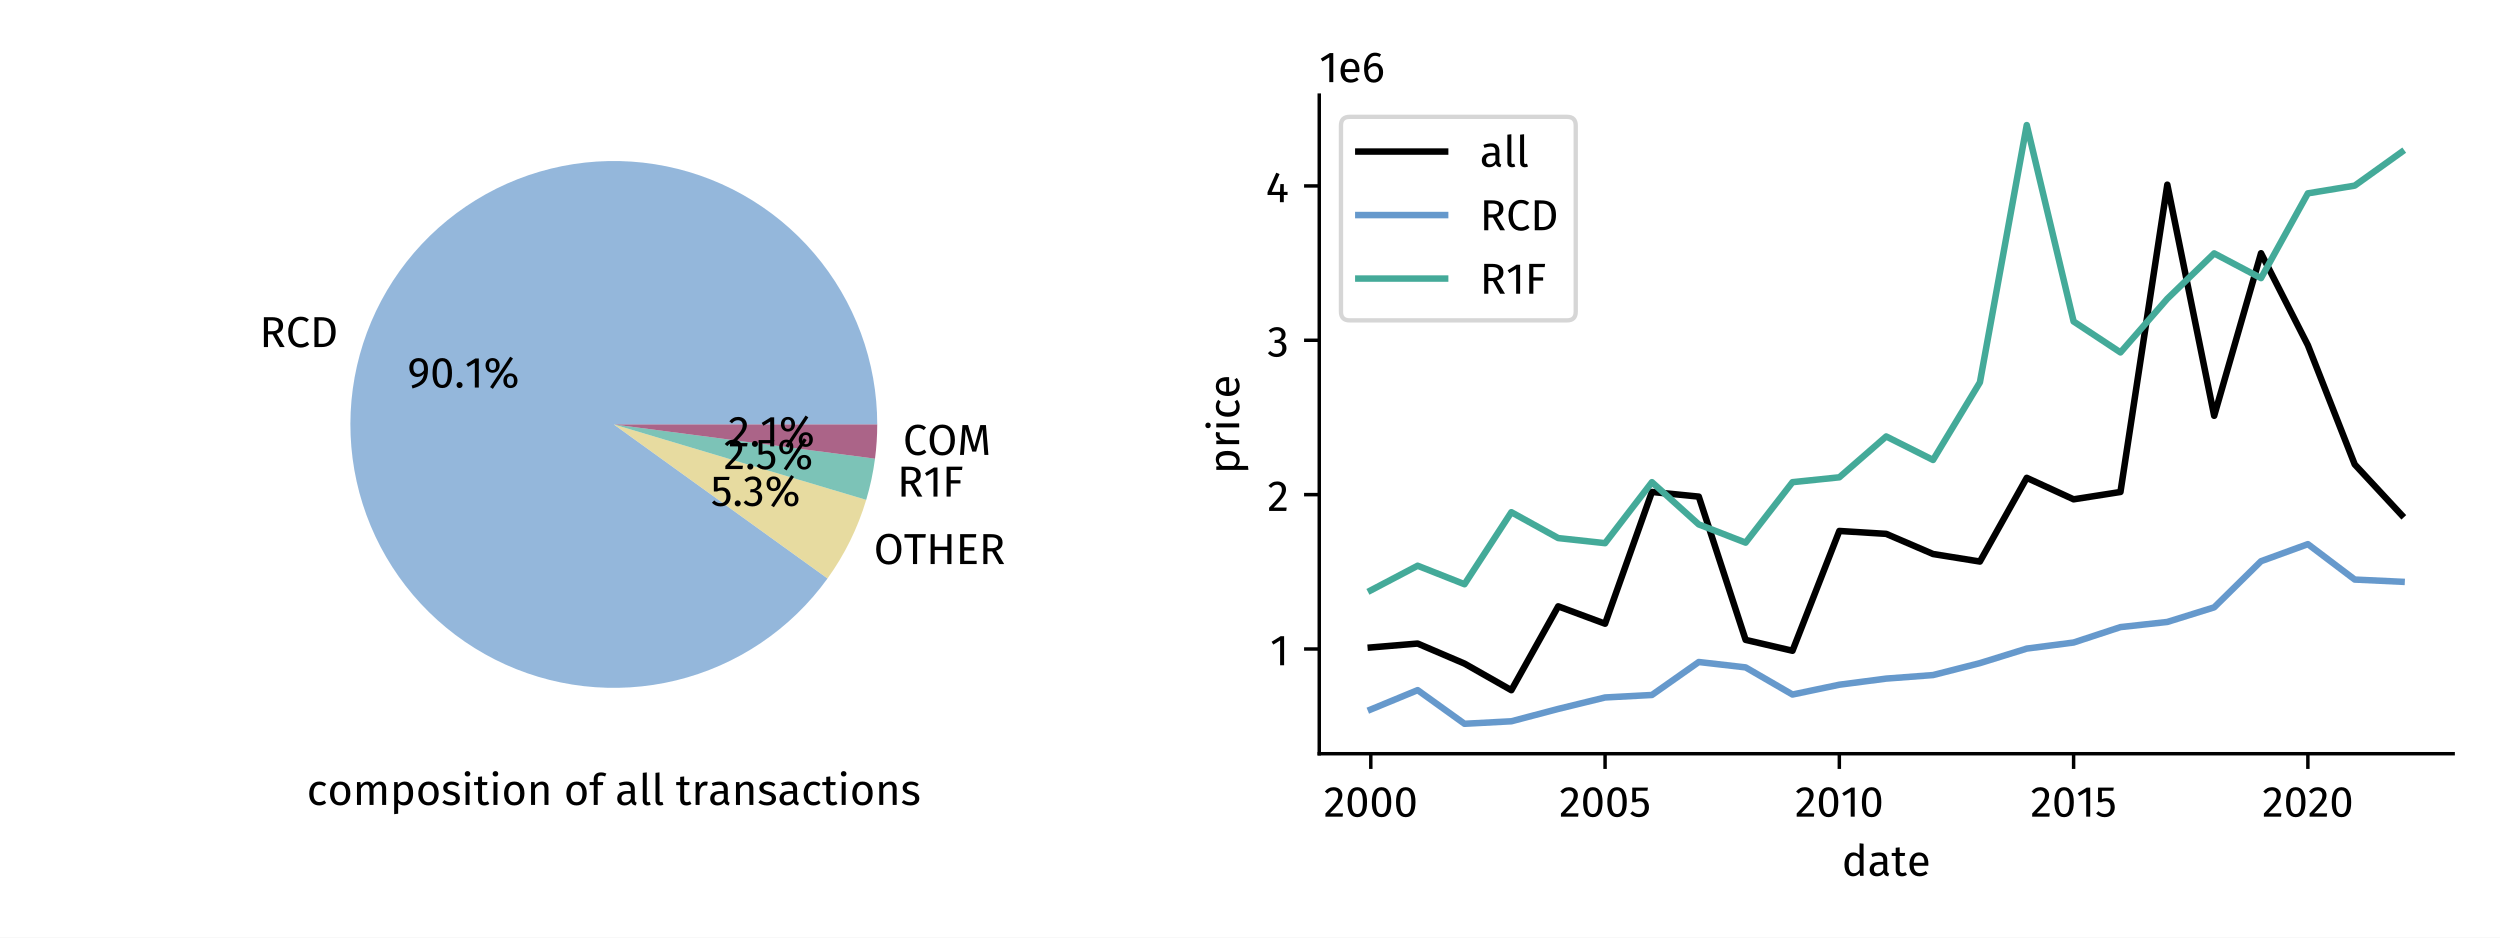
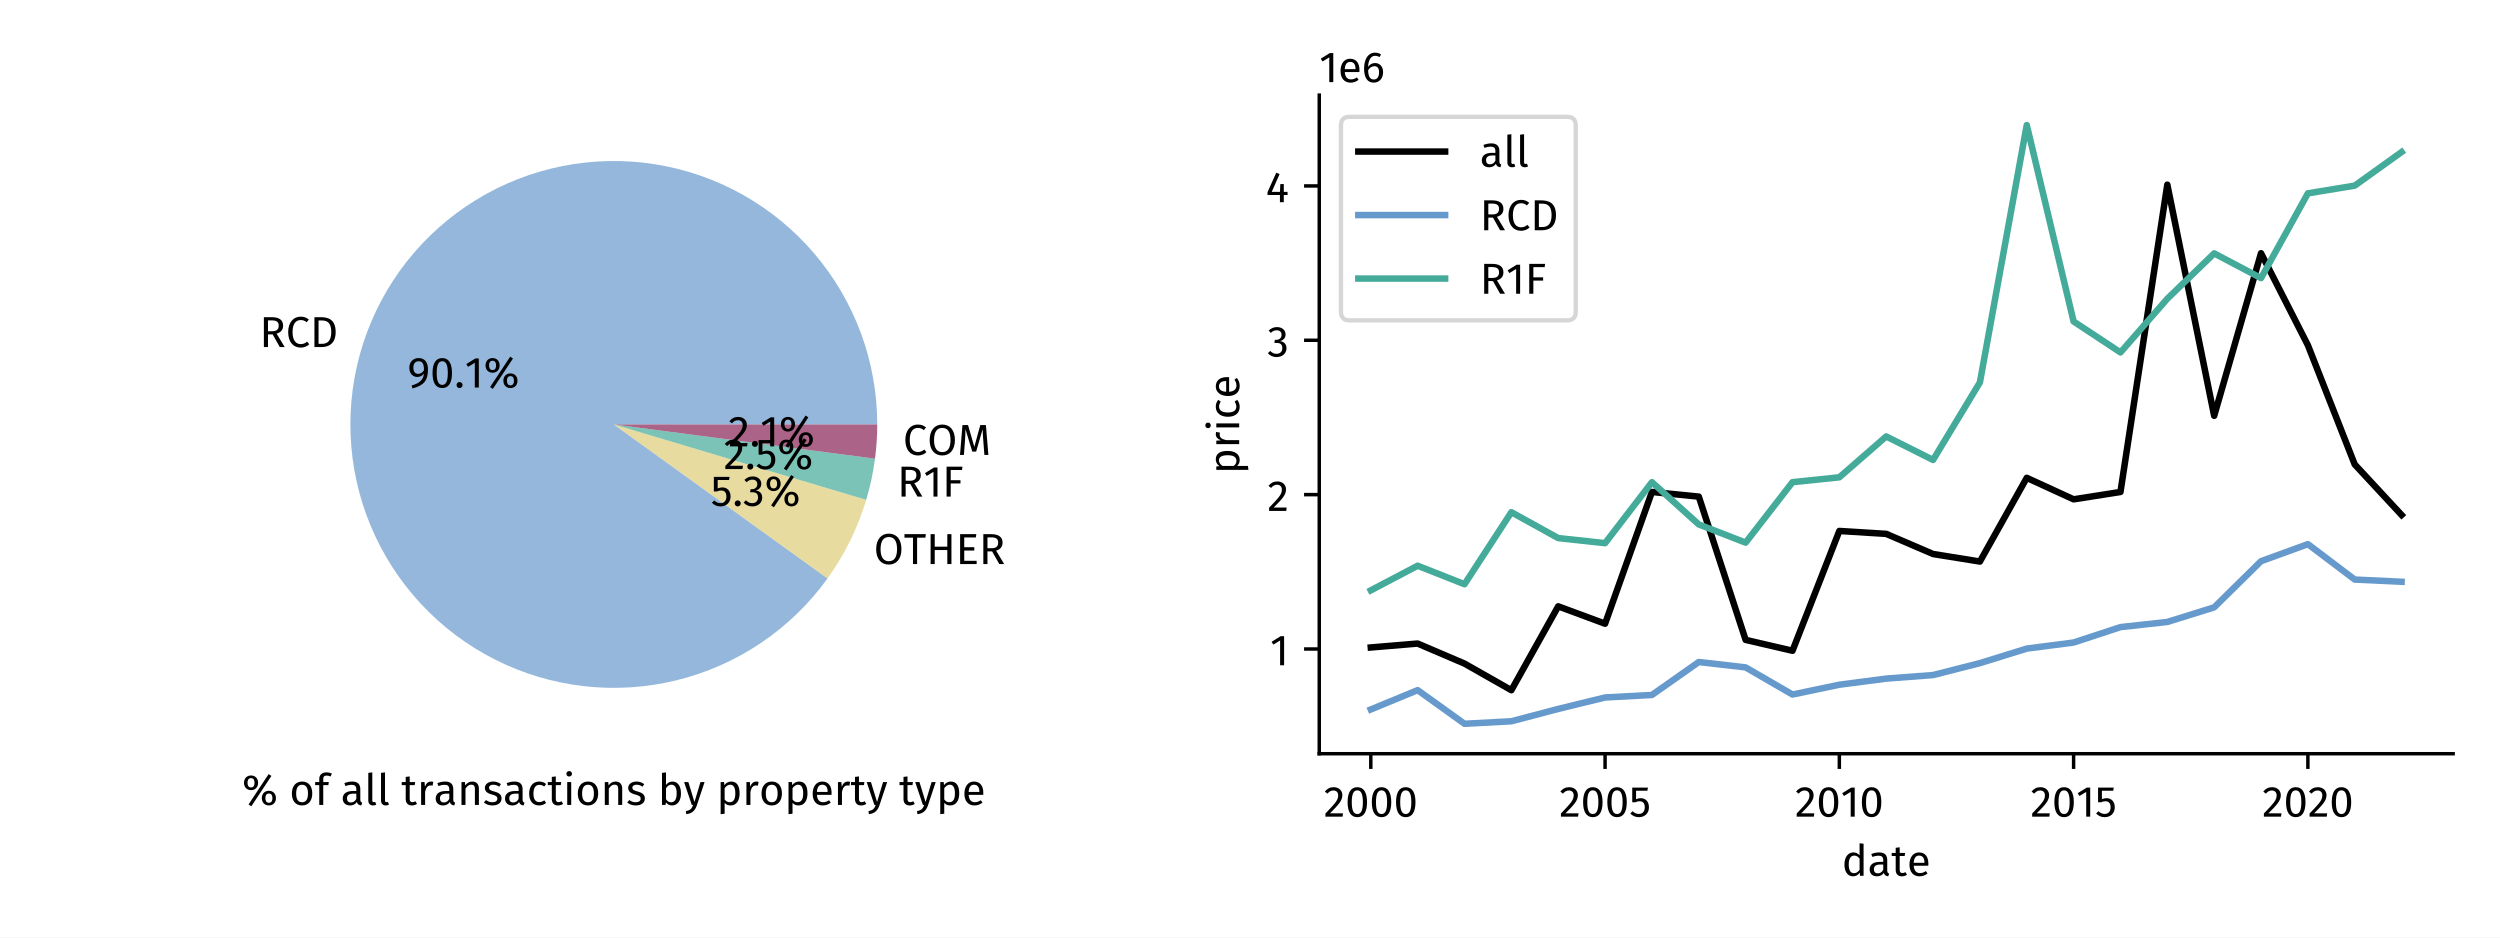
<svg xmlns="http://www.w3.org/2000/svg" xmlns:xlink="http://www.w3.org/1999/xlink" width="576pt" height="216pt" viewBox="0 0 576 216" version="1.1">
  <defs>
    <style type="text/css">*{stroke-linejoin: round; stroke-linecap: butt}</style>
  </defs>
  <g id="figure_1">
    <g id="patch_1">
      <path d="M 0 216  L 576 216  L 576 0  L 0 0  z " style="fill: #ffffff" />
    </g>
    <g id="axes_1">
      <g id="patch_2">
        <path d="M 202.115 97.79  C 202.115 90.616 200.844 83.499 198.359 76.769  C 195.874 70.039 192.216 63.803 187.555 58.35  C 182.893 52.898 177.301 48.314 171.04 44.813  C 164.778 41.313 157.945 38.95 150.859 37.834  C 143.772 36.719 136.544 36.868 129.509 38.276  C 122.475 39.684 115.746 42.328 109.635 46.086  C 103.523 49.843 98.126 54.654 93.694 60.295  C 89.263 65.936 85.866 72.318 83.662 79.145  C 81.458 85.972 80.482 93.136 80.78 100.304  C 81.077 107.471 82.642 114.53 85.403 121.151  C 88.165 127.772 92.078 133.852 96.961 139.107  C 101.845 144.362 107.622 148.709 114.023 151.948  C 120.424 155.186 127.349 157.264 134.476 158.085  C 141.602 158.906 148.818 158.457 155.788 156.759  C 162.758 155.061 169.372 152.141 175.323 148.134  C 181.273 144.127 186.466 139.096 190.661 133.276  L 141.421 97.79  z " style="fill: #6699cc; opacity: 0.7" />
      </g>
      <g id="patch_3">
        <path d="M 190.661 133.276  C 192.638 130.533 194.382 127.629 195.876 124.595  C 197.369 121.561 198.607 118.407 199.575 115.167  L 141.421 97.79  z " style="fill: #ddcc77; opacity: 0.7" />
      </g>
      <g id="patch_4">
        <path d="M 199.575 115.167  C 200.038 113.616 200.44 112.047 200.778 110.463  C 201.116 108.88 201.39 107.284 201.601 105.679  L 141.421 97.79  z " style="fill: #44aa99; opacity: 0.7" />
      </g>
      <g id="patch_5">
        <path d="M 201.601 105.679  C 201.772 104.371 201.901 103.059 201.987 101.743  C 202.073 100.427 202.115 99.109 202.115 97.79  L 141.421 97.79  z " style="fill: #882255; opacity: 0.7" />
      </g>
      <g id="matplotlib.axis_1">
        <g id="text_1">
-           <g transform="translate(70.6754 185.4575) scale(0.1 -0.1)">
+           <g transform="translate(55.76603 185.4575) scale(0.1 -0.1)">
            <defs>
-               <path id="FiraSans-Regular-63" d="M 1837 3450  C 922 3450 365 2733 365 1658  C 365 570 928 -77 1837 -77  C 2227 -77 2566 51 2867 294  L 2598 678  C 2342 512 2144 422 1862 422  C 1331 422 998 787 998 1670  C 998 2547 1331 2963 1862 2963  C 2144 2963 2355 2880 2586 2714  L 2867 3085  C 2554 3347 2234 3450 1837 3450  z " transform="scale(0.015625)" />
+               <path id="FiraSans-Regular-25" d="M 3923 4550  L 960 70  L 1370 -198  L 4333 4282  L 3923 4550  z M 1325 4346  C 730 4346 288 3930 288 3264  C 288 2598 730 2182 1325 2182  C 1926 2182 2368 2598 2368 3264  C 2368 3930 1926 4346 1325 4346  z M 1325 3949  C 1741 3949 1843 3597 1843 3264  C 1843 2918 1741 2579 1325 2579  C 915 2579 806 2931 806 3264  C 806 3610 915 3949 1325 3949  z M 3962 2086  C 3360 2086 2918 1670 2918 1005  C 2918 339 3360 -77 3962 -77  C 4563 -77 4998 339 4998 1005  C 4998 1670 4563 2086 3962 2086  z M 3962 1683  C 4378 1683 4480 1338 4480 1005  C 4480 659 4378 320 3962 320  C 3552 320 3443 672 3443 1005  C 3443 1350 3552 1683 3962 1683  z " transform="scale(0.015625)" />
+               <path id="FiraSans-Regular-20" transform="scale(0.015625)" />
              <path id="FiraSans-Regular-6f" d="M 1875 3450  C 915 3450 365 2726 365 1683  C 365 614 909 -77 1869 -77  C 2822 -77 3373 646 3373 1690  C 3373 2758 2835 3450 1875 3450  z M 1875 2976  C 2432 2976 2739 2566 2739 1690  C 2739 806 2432 397 1869 397  C 1306 397 998 806 998 1683  C 998 2566 1312 2976 1875 2976  z " transform="scale(0.015625)" />
-               <path id="FiraSans-Regular-6d" d="M 3994 3450  C 3539 3450 3232 3206 2989 2842  C 2861 3226 2554 3450 2138 3450  C 1696 3450 1389 3219 1165 2880  L 1114 3373  L 608 3373  L 608 0  L 1197 0  L 1197 2394  C 1421 2752 1626 2989 1990 2989  C 2246 2989 2464 2842 2464 2336  L 2464 0  L 3053 0  L 3053 2394  C 3283 2752 3482 2989 3846 2989  C 4102 2989 4320 2842 4320 2336  L 4320 0  L 4909 0  L 4909 2419  C 4909 3053 4544 3450 3994 3450  z " transform="scale(0.015625)" />
-               <path id="FiraSans-Regular-70" d="M 2157 3450  C 1773 3450 1408 3264 1158 2918  L 1114 3373  L 608 3373  L 608 -1363  L 1197 -1293  L 1197 307  C 1414 45 1715 -77 2080 -77  C 2950 -77 3405 666 3405 1690  C 3405 2752 3053 3450 2157 3450  z M 1939 403  C 1632 403 1370 550 1197 813  L 1197 2458  C 1376 2726 1651 2982 2010 2982  C 2515 2982 2771 2566 2771 1690  C 2771 806 2477 403 1939 403  z " transform="scale(0.015625)" />
-               <path id="FiraSans-Regular-73" d="M 1523 3450  C 826 3450 307 3059 307 2522  C 307 2048 595 1734 1325 1542  C 1978 1370 2144 1242 2144 909  C 2144 589 1862 397 1421 397  C 1056 397 742 518 474 723  L 160 365  C 454 109 864 -77 1434 -77  C 2118 -77 2765 243 2765 947  C 2765 1536 2355 1818 1645 1997  C 1101 2138 922 2266 922 2541  C 922 2810 1158 2982 1542 2982  C 1856 2982 2118 2886 2419 2694  L 2669 3066  C 2349 3309 1997 3450 1523 3450  z " transform="scale(0.015625)" />
-               <path id="FiraSans-Regular-69" d="M 896 4992  C 653 4992 486 4819 486 4589  C 486 4365 653 4192 896 4192  C 1146 4192 1312 4365 1312 4589  C 1312 4819 1146 4992 896 4992  z M 1197 3373  L 608 3373  L 608 0  L 1197 0  L 1197 3373  z " transform="scale(0.015625)" />
-               <path id="FiraSans-Regular-74" d="M 2086 544  C 1920 454 1786 410 1638 410  C 1344 410 1235 570 1235 909  L 1235 2918  L 1971 2918  L 2035 3373  L 1235 3373  L 1235 4205  L 646 4134  L 646 3373  L 58 3373  L 58 2918  L 646 2918  L 646 883  C 646 256 986 -77 1555 -77  C 1843 -77 2086 0 2310 154  L 2086 544  z " transform="scale(0.015625)" />
-               <path id="FiraSans-Regular-6e" d="M 2195 3450  C 1754 3450 1395 3219 1165 2874  L 1114 3373  L 608 3373  L 608 0  L 1197 0  L 1197 2394  C 1421 2752 1677 2989 2054 2989  C 2381 2989 2586 2842 2586 2336  L 2586 0  L 3174 0  L 3174 2419  C 3174 3059 2816 3450 2195 3450  z " transform="scale(0.015625)" />
-               <path id="FiraSans-Regular-20" transform="scale(0.015625)" />
              <path id="FiraSans-Regular-66" d="M 1754 4326  C 1926 4326 2125 4294 2342 4198  L 2528 4627  C 2259 4742 2042 4800 1722 4800  C 1037 4800 666 4397 666 3834  L 666 3373  L 64 3373  L 64 2918  L 666 2918  L 666 0  L 1254 0  L 1254 2918  L 2010 2918  L 2074 3373  L 1254 3373  L 1254 3840  C 1254 4166 1382 4326 1754 4326  z " transform="scale(0.015625)" />
              <path id="FiraSans-Regular-61" d="M 2880 787  L 2880 2330  C 2880 3034 2509 3450 1696 3450  C 1318 3450 947 3373 531 3219  L 678 2790  C 1024 2906 1338 2970 1587 2970  C 2054 2970 2291 2790 2291 2304  L 2291 2054  L 1773 2054  C 832 2054 288 1664 288 941  C 288 339 691 -77 1363 -77  C 1773 -77 2131 77 2368 429  C 2470 96 2688 -38 3027 -77  L 3162 333  C 2989 397 2880 493 2880 787  z M 1498 365  C 1114 365 915 576 915 973  C 915 1434 1229 1664 1850 1664  L 2291 1664  L 2291 890  C 2099 538 1843 365 1498 365  z " transform="scale(0.015625)" />
              <path id="FiraSans-Regular-6c" d="M 1280 -77  C 1453 -77 1619 -32 1747 38  L 1594 448  C 1530 422 1459 410 1376 410  C 1222 410 1165 499 1165 678  L 1165 4800  L 576 4730  L 576 666  C 576 186 851 -77 1280 -77  z " transform="scale(0.015625)" />
+               <path id="FiraSans-Regular-74" d="M 2086 544  C 1920 454 1786 410 1638 410  C 1344 410 1235 570 1235 909  L 1235 2918  L 1971 2918  L 2035 3373  L 1235 3373  L 1235 4205  L 646 4134  L 646 3373  L 58 3373  L 58 2918  L 646 2918  L 646 883  C 646 256 986 -77 1555 -77  C 1843 -77 2086 0 2310 154  L 2086 544  z " transform="scale(0.015625)" />
              <path id="FiraSans-Regular-72" d="M 2074 3450  C 1664 3450 1350 3194 1171 2688  L 1114 3373  L 608 3373  L 608 0  L 1197 0  L 1197 1926  C 1338 2573 1581 2874 2003 2874  C 2125 2874 2195 2861 2298 2835  L 2406 3411  C 2304 3437 2182 3450 2074 3450  z " transform="scale(0.015625)" />
+               <path id="FiraSans-Regular-6e" d="M 2195 3450  C 1754 3450 1395 3219 1165 2874  L 1114 3373  L 608 3373  L 608 0  L 1197 0  L 1197 2394  C 1421 2752 1677 2989 2054 2989  C 2381 2989 2586 2842 2586 2336  L 2586 0  L 3174 0  L 3174 2419  C 3174 3059 2816 3450 2195 3450  z " transform="scale(0.015625)" />
+               <path id="FiraSans-Regular-73" d="M 1523 3450  C 826 3450 307 3059 307 2522  C 307 2048 595 1734 1325 1542  C 1978 1370 2144 1242 2144 909  C 2144 589 1862 397 1421 397  C 1056 397 742 518 474 723  L 160 365  C 454 109 864 -77 1434 -77  C 2118 -77 2765 243 2765 947  C 2765 1536 2355 1818 1645 1997  C 1101 2138 922 2266 922 2541  C 922 2810 1158 2982 1542 2982  C 1856 2982 2118 2886 2419 2694  L 2669 3066  C 2349 3309 1997 3450 1523 3450  z " transform="scale(0.015625)" />
+               <path id="FiraSans-Regular-63" d="M 1837 3450  C 922 3450 365 2733 365 1658  C 365 570 928 -77 1837 -77  C 2227 -77 2566 51 2867 294  L 2598 678  C 2342 512 2144 422 1862 422  C 1331 422 998 787 998 1670  C 998 2547 1331 2963 1862 2963  C 2144 2963 2355 2880 2586 2714  L 2867 3085  C 2554 3347 2234 3450 1837 3450  z " transform="scale(0.015625)" />
+               <path id="FiraSans-Regular-69" d="M 896 4992  C 653 4992 486 4819 486 4589  C 486 4365 653 4192 896 4192  C 1146 4192 1312 4365 1312 4589  C 1312 4819 1146 4992 896 4992  z M 1197 3373  L 608 3373  L 608 0  L 1197 0  L 1197 3373  z " transform="scale(0.015625)" />
+               <path id="FiraSans-Regular-62" d="M 2150 3450  C 1741 3450 1427 3264 1197 2950  L 1197 4800  L 608 4730  L 608 0  L 1126 0  L 1184 371  C 1414 90 1709 -77 2080 -77  C 2899 -77 3405 634 3405 1690  C 3405 2816 2912 3450 2150 3450  z M 1939 390  C 1638 390 1370 576 1197 845  L 1197 2458  C 1370 2726 1613 2982 1984 2982  C 2458 2982 2771 2650 2771 1690  C 2771 768 2432 390 1939 390  z " transform="scale(0.015625)" />
+               <path id="FiraSans-Regular-79" d="M 3085 3373  L 2477 3373  L 1594 429  L 691 3373  L 64 3373  L 1197 0  L 1395 0  C 1203 -525 1011 -787 326 -902  L 390 -1363  C 1325 -1261 1722 -736 1958 -19  L 3085 3373  z " transform="scale(0.015625)" />
+               <path id="FiraSans-Regular-70" d="M 2157 3450  C 1773 3450 1408 3264 1158 2918  L 1114 3373  L 608 3373  L 608 -1363  L 1197 -1293  L 1197 307  C 1414 45 1715 -77 2080 -77  C 2950 -77 3405 666 3405 1690  C 3405 2752 3053 3450 2157 3450  z M 1939 403  C 1632 403 1370 550 1197 813  L 1197 2458  C 1376 2726 1651 2982 2010 2982  C 2515 2982 2771 2566 2771 1690  C 2771 806 2477 403 1939 403  z " transform="scale(0.015625)" />
+               <path id="FiraSans-Regular-65" d="M 3155 1786  C 3155 2816 2675 3450 1766 3450  C 896 3450 365 2701 365 1651  C 365 582 915 -77 1856 -77  C 2323 -77 2701 83 3034 346  L 2778 698  C 2483 493 2234 403 1901 403  C 1414 403 1050 704 992 1485  L 3142 1485  C 3149 1562 3155 1670 3155 1786  z M 2573 1920  L 992 1920  C 1037 2669 1331 2982 1779 2982  C 2310 2982 2573 2618 2573 1958  L 2573 1920  z " transform="scale(0.015625)" />
            </defs>
-             <use xlink:href="#FiraSans-Regular-63" />
-             <use xlink:href="#FiraSans-Regular-6f" x="47.8" />
-             <use xlink:href="#FiraSans-Regular-6d" x="106.2" />
-             <use xlink:href="#FiraSans-Regular-70" x="191.9" />
-             <use xlink:href="#FiraSans-Regular-6f" x="251.3" />
-             <use xlink:href="#FiraSans-Regular-73" x="309.7" />
-             <use xlink:href="#FiraSans-Regular-69" x="356.4" />
-             <use xlink:href="#FiraSans-Regular-74" x="384.6" />
-             <use xlink:href="#FiraSans-Regular-69" x="420.7" />
-             <use xlink:href="#FiraSans-Regular-6f" x="448.9" />
-             <use xlink:href="#FiraSans-Regular-6e" x="507.3" />
-             <use xlink:href="#FiraSans-Regular-20" x="565.9" />
-             <use xlink:href="#FiraSans-Regular-6f" x="592.4" />
-             <use xlink:href="#FiraSans-Regular-66" x="650.8" />
-             <use xlink:href="#FiraSans-Regular-20" x="684.3" />
-             <use xlink:href="#FiraSans-Regular-61" x="710.8" />
-             <use xlink:href="#FiraSans-Regular-6c" x="765.2" />
-             <use xlink:href="#FiraSans-Regular-6c" x="794.5" />
-             <use xlink:href="#FiraSans-Regular-20" x="823.8" />
-             <use xlink:href="#FiraSans-Regular-74" x="850.3" />
-             <use xlink:href="#FiraSans-Regular-72" x="886.4" />
-             <use xlink:href="#FiraSans-Regular-61" x="925" />
-             <use xlink:href="#FiraSans-Regular-6e" x="979.4" />
-             <use xlink:href="#FiraSans-Regular-73" x="1038" />
-             <use xlink:href="#FiraSans-Regular-61" x="1084.7" />
-             <use xlink:href="#FiraSans-Regular-63" x="1139.1" />
-             <use xlink:href="#FiraSans-Regular-74" x="1186.9" />
-             <use xlink:href="#FiraSans-Regular-69" x="1223" />
-             <use xlink:href="#FiraSans-Regular-6f" x="1251.2" />
-             <use xlink:href="#FiraSans-Regular-6e" x="1309.6" />
-             <use xlink:href="#FiraSans-Regular-73" x="1368.2" />
+             <use xlink:href="#FiraSans-Regular-25" />
+             <use xlink:href="#FiraSans-Regular-20" x="82.6" />
+             <use xlink:href="#FiraSans-Regular-6f" x="109.1" />
+             <use xlink:href="#FiraSans-Regular-66" x="167.5" />
+             <use xlink:href="#FiraSans-Regular-20" x="201" />
+             <use xlink:href="#FiraSans-Regular-61" x="227.5" />
+             <use xlink:href="#FiraSans-Regular-6c" x="281.9" />
+             <use xlink:href="#FiraSans-Regular-6c" x="311.2" />
+             <use xlink:href="#FiraSans-Regular-20" x="340.5" />
+             <use xlink:href="#FiraSans-Regular-74" x="367" />
+             <use xlink:href="#FiraSans-Regular-72" x="403.1" />
+             <use xlink:href="#FiraSans-Regular-61" x="441.7" />
+             <use xlink:href="#FiraSans-Regular-6e" x="496.1" />
+             <use xlink:href="#FiraSans-Regular-73" x="554.7" />
+             <use xlink:href="#FiraSans-Regular-61" x="601.4" />
+             <use xlink:href="#FiraSans-Regular-63" x="655.8" />
+             <use xlink:href="#FiraSans-Regular-74" x="703.6" />
+             <use xlink:href="#FiraSans-Regular-69" x="739.7" />
+             <use xlink:href="#FiraSans-Regular-6f" x="767.9" />
+             <use xlink:href="#FiraSans-Regular-6e" x="826.3" />
+             <use xlink:href="#FiraSans-Regular-73" x="884.9" />
+             <use xlink:href="#FiraSans-Regular-20" x="931.6" />
+             <use xlink:href="#FiraSans-Regular-62" x="958.1" />
+             <use xlink:href="#FiraSans-Regular-79" x="1017.5" />
+             <use xlink:href="#FiraSans-Regular-20" x="1066.7" />
+             <use xlink:href="#FiraSans-Regular-70" x="1093.2" />
+             <use xlink:href="#FiraSans-Regular-72" x="1152.6" />
+             <use xlink:href="#FiraSans-Regular-6f" x="1191.2" />
+             <use xlink:href="#FiraSans-Regular-70" x="1249.6" />
+             <use xlink:href="#FiraSans-Regular-65" x="1309" />
+             <use xlink:href="#FiraSans-Regular-72" x="1363.5" />
+             <use xlink:href="#FiraSans-Regular-74" x="1402.1" />
+             <use xlink:href="#FiraSans-Regular-79" x="1438.2" />
+             <use xlink:href="#FiraSans-Regular-20" x="1487.4" />
+             <use xlink:href="#FiraSans-Regular-74" x="1513.9" />
+             <use xlink:href="#FiraSans-Regular-79" x="1550" />
+             <use xlink:href="#FiraSans-Regular-70" x="1599.2" />
+             <use xlink:href="#FiraSans-Regular-65" x="1658.6" />
          </g>
        </g>
      </g>
      <g id="matplotlib.axis_2" />
      <g id="text_2">
        <g transform="translate(59.79564 79.966) scale(0.1 -0.1)">
          <defs>
            <path id="FiraSans-Regular-52" d="M 2989 0  L 3712 0  L 2522 1978  C 3155 2170 3475 2541 3475 3162  C 3475 3987 2899 4410 1798 4410  L 640 4410  L 640 0  L 1248 0  L 1248 1869  L 1933 1869  L 2989 0  z M 1248 2336  L 1248 3936  L 1792 3936  C 2515 3936 2829 3712 2829 3162  C 2829 2566 2477 2336 1862 2336  L 1248 2336  z " transform="scale(0.015625)" />
            <path id="FiraSans-Regular-43" d="M 2182 4486  C 1184 4486 352 3699 352 2208  C 352 723 1126 -77 2195 -77  C 2790 -77 3213 166 3456 416  L 3155 800  C 2906 614 2630 435 2214 435  C 1530 435 998 934 998 2208  C 998 3539 1555 3987 2221 3987  C 2528 3987 2797 3885 3072 3661  L 3405 4051  C 3053 4333 2739 4486 2182 4486  z " transform="scale(0.015625)" />
            <path id="FiraSans-Regular-44" d="M 1562 4410  L 640 4410  L 640 0  L 1696 0  C 2650 0 3770 429 3770 2227  C 3770 4058 2688 4410 1562 4410  z M 1696 3923  C 2400 3923 3123 3718 3123 2227  C 3123 774 2432 480 1741 480  L 1248 480  L 1248 3923  L 1696 3923  z " transform="scale(0.015625)" />
          </defs>
          <use xlink:href="#FiraSans-Regular-52" />
          <use xlink:href="#FiraSans-Regular-43" x="60.5" />
          <use xlink:href="#FiraSans-Regular-44" x="116.5" />
        </g>
      </g>
      <g id="text_3">
        <g transform="translate(93.85654 89.28834) scale(0.1 -0.1)">
          <defs>
            <path id="FiraSans-Regular-39" d="M 1658 4346  C 915 4346 288 3827 288 2931  C 288 2080 806 1555 1472 1555  C 1907 1555 2246 1779 2432 2067  C 2387 1101 1702 608 627 301  L 762 -141  C 2336 314 3040 909 3040 2682  C 3040 3686 2579 4346 1658 4346  z M 1594 2016  C 1178 2016 883 2304 883 2918  C 883 3533 1171 3878 1670 3878  C 2202 3878 2464 3514 2445 2547  C 2234 2221 1958 2016 1594 2016  z " transform="scale(0.015625)" />
            <path id="FiraSans-Regular-30" d="M 1786 4346  C 826 4346 352 3558 352 2138  C 352 717 826 -77 1786 -77  C 2746 -77 3219 717 3219 2138  C 3219 3552 2746 4346 1786 4346  z M 1786 3878  C 2317 3878 2605 3392 2605 2138  C 2605 877 2317 390 1786 390  C 1248 390 966 877 966 2138  C 966 3392 1248 3878 1786 3878  z " transform="scale(0.015625)" />
            <path id="FiraSans-Regular-2e" d="M 762 813  C 512 813 320 614 320 371  C 320 122 512 -77 762 -77  C 1018 -77 1210 122 1210 371  C 1210 614 1018 813 762 813  z " transform="scale(0.015625)" />
            <path id="FiraSans-Regular-31" d="M 2067 4282  L 1549 4282  L 224 3462  L 480 3046  L 1478 3654  L 1478 0  L 2067 0  L 2067 4282  z " transform="scale(0.015625)" />
-             <path id="FiraSans-Regular-25" d="M 3923 4550  L 960 70  L 1370 -198  L 4333 4282  L 3923 4550  z M 1325 4346  C 730 4346 288 3930 288 3264  C 288 2598 730 2182 1325 2182  C 1926 2182 2368 2598 2368 3264  C 2368 3930 1926 4346 1325 4346  z M 1325 3949  C 1741 3949 1843 3597 1843 3264  C 1843 2918 1741 2579 1325 2579  C 915 2579 806 2931 806 3264  C 806 3610 915 3949 1325 3949  z M 3962 2086  C 3360 2086 2918 1670 2918 1005  C 2918 339 3360 -77 3962 -77  C 4563 -77 4998 339 4998 1005  C 4998 1670 4563 2086 3962 2086  z M 3962 1683  C 4378 1683 4480 1338 4480 1005  C 4480 659 4378 320 3962 320  C 3552 320 3443 672 3443 1005  C 3443 1350 3552 1683 3962 1683  z " transform="scale(0.015625)" />
          </defs>
          <use xlink:href="#FiraSans-Regular-39" />
          <use xlink:href="#FiraSans-Regular-30" x="52.5" />
          <use xlink:href="#FiraSans-Regular-2e" x="108.3" />
          <use xlink:href="#FiraSans-Regular-31" x="132.3" />
          <use xlink:href="#FiraSans-Regular-25" x="175.6" />
        </g>
      </g>
      <g id="text_4">
        <g transform="translate(201.3212 129.9604) scale(0.1 -0.1)">
          <defs>
            <path id="FiraSans-Regular-4f" d="M 2214 4486  C 1114 4486 352 3648 352 2195  C 352 717 1114 -77 2214 -77  C 3322 -77 4077 742 4077 2202  C 4077 3686 3322 4486 2214 4486  z M 2214 3987  C 2970 3987 3430 3469 3430 2202  C 3430 922 2957 422 2214 422  C 1498 422 998 922 998 2195  C 998 3469 1478 3987 2214 3987  z " transform="scale(0.015625)" />
            <path id="FiraSans-Regular-54" d="M 3245 4410  L 96 4410  L 96 3891  L 1350 3891  L 1350 0  L 1958 0  L 1958 3891  L 3181 3891  L 3245 4410  z " transform="scale(0.015625)" />
            <path id="FiraSans-Regular-48" d="M 3104 0  L 3712 0  L 3712 4410  L 3104 4410  L 3104 2566  L 1248 2566  L 1248 4410  L 640 4410  L 640 0  L 1248 0  L 1248 2067  L 3104 2067  L 3104 0  z " transform="scale(0.015625)" />
            <path id="FiraSans-Regular-45" d="M 3027 4410  L 640 4410  L 640 0  L 3078 0  L 3078 486  L 1248 486  L 1248 1997  L 2733 1997  L 2733 2483  L 1248 2483  L 1248 3923  L 2957 3923  L 3027 4410  z " transform="scale(0.015625)" />
          </defs>
          <use xlink:href="#FiraSans-Regular-4f" />
          <use xlink:href="#FiraSans-Regular-54" x="69.2" />
          <use xlink:href="#FiraSans-Regular-48" x="120.9" />
          <use xlink:href="#FiraSans-Regular-45" x="188.9" />
          <use xlink:href="#FiraSans-Regular-52" x="242.4" />
        </g>
      </g>
      <g id="text_5">
        <g transform="translate(163.7644 116.558) scale(0.1 -0.1)">
          <defs>
            <path id="FiraSans-Regular-35" d="M 2771 4282  L 454 4282  L 454 2125  L 915 2125  C 1120 2221 1293 2272 1523 2272  C 1965 2272 2304 2042 2304 1382  C 2304 755 1965 403 1427 403  C 1056 403 781 538 512 806  L 166 467  C 499 128 890 -77 1434 -77  C 2323 -77 2918 518 2918 1370  C 2918 2221 2426 2726 1702 2726  C 1472 2726 1242 2675 1018 2560  L 1018 3821  L 2688 3821  L 2771 4282  z " transform="scale(0.015625)" />
            <path id="FiraSans-Regular-33" d="M 1440 4346  C 979 4346 582 4179 218 3840  L 525 3488  C 813 3757 1069 3872 1408 3872  C 1837 3872 2118 3622 2118 3219  C 2118 2720 1766 2464 1344 2464  L 1126 2464  L 1056 2010  L 1376 2010  C 1894 2010 2227 1830 2227 1242  C 2227 736 1901 403 1363 403  C 1018 403 730 531 448 826  L 96 499  C 422 109 870 -77 1382 -77  C 2272 -77 2842 486 2842 1235  C 2842 1882 2413 2221 1875 2272  C 2355 2387 2707 2714 2707 3258  C 2707 3834 2259 4346 1440 4346  z " transform="scale(0.015625)" />
          </defs>
          <use xlink:href="#FiraSans-Regular-35" />
          <use xlink:href="#FiraSans-Regular-2e" x="50.1" />
          <use xlink:href="#FiraSans-Regular-33" x="74.1" />
          <use xlink:href="#FiraSans-Regular-25" x="124" />
        </g>
      </g>
      <g id="text_6">
        <g transform="translate(206.7132 114.4159) scale(0.1 -0.1)">
          <defs>
            <path id="FiraSans-Regular-46" d="M 640 0  L 1248 0  L 1248 1939  L 2688 1939  L 2688 2419  L 1248 2419  L 1248 3923  L 2912 3923  L 2982 4410  L 640 4410  L 640 0  z " transform="scale(0.015625)" />
          </defs>
          <use xlink:href="#FiraSans-Regular-52" />
          <use xlink:href="#FiraSans-Regular-31" x="60.5" />
          <use xlink:href="#FiraSans-Regular-46" x="103.8" />
        </g>
      </g>
      <g id="text_7">
        <g transform="translate(166.7258 108.0792) scale(0.1 -0.1)">
          <defs>
            <path id="FiraSans-Regular-32" d="M 1459 4346  C 922 4346 506 4128 160 3699  L 544 3392  C 832 3718 1069 3859 1427 3859  C 1843 3859 2131 3597 2131 3149  C 2131 2451 1760 2042 250 467  L 250 0  L 2778 0  L 2848 493  L 922 493  C 2234 1805 2746 2374 2746 3174  C 2746 3840 2246 4346 1459 4346  z " transform="scale(0.015625)" />
          </defs>
          <use xlink:href="#FiraSans-Regular-32" />
          <use xlink:href="#FiraSans-Regular-2e" x="49.5" />
          <use xlink:href="#FiraSans-Regular-35" x="73.5" />
          <use xlink:href="#FiraSans-Regular-25" x="123.6" />
        </g>
      </g>
      <g id="text_8">
        <g transform="translate(208.0432 104.8232) scale(0.1 -0.1)">
          <defs>
            <path id="FiraSans-Regular-4d" d="M 4218 4410  L 3392 4410  L 2509 1203  L 1581 4410  L 762 4410  L 397 0  L 973 0  L 1120 1946  C 1171 2592 1203 3277 1203 3795  L 2208 499  L 2778 499  L 3731 3789  C 3738 3424 3782 2682 3840 1990  L 3994 0  L 4582 0  L 4218 4410  z " transform="scale(0.015625)" />
          </defs>
          <use xlink:href="#FiraSans-Regular-43" />
          <use xlink:href="#FiraSans-Regular-4f" x="56" />
          <use xlink:href="#FiraSans-Regular-4d" x="125.2" />
        </g>
      </g>
      <g id="text_9">
        <g transform="translate(167.7911 102.8468) scale(0.1 -0.1)">
          <use xlink:href="#FiraSans-Regular-32" />
          <use xlink:href="#FiraSans-Regular-2e" x="49.5" />
          <use xlink:href="#FiraSans-Regular-31" x="73.5" />
          <use xlink:href="#FiraSans-Regular-25" x="116.8" />
        </g>
      </g>
    </g>
    <g id="axes_2">
      <g id="patch_6">
        <path d="M 303.957 173.657  L 565.2 173.657  L 565.2 21.922  L 303.957 21.922  z " style="fill: #ffffff" />
      </g>
      <g id="matplotlib.axis_3">
        <g id="xtick_1">
          <g id="line2d_1">
            <defs>
-               <path id="mfe13f914ba" d="M 0 0  L 0 3.5  " style="stroke: #000000; stroke-width: 0.8" />
+               <path id="m3d0cf414d6" d="M 0 0  L 0 3.5  " style="stroke: #000000; stroke-width: 0.8" />
            </defs>
            <g>
-               <use xlink:href="#mfe13f914ba" x="315.832" y="173.657" style="stroke: #000000; stroke-width: 0.8" />
+               <use xlink:href="#m3d0cf414d6" x="315.832" y="173.657" style="stroke: #000000; stroke-width: 0.8" />
            </g>
          </g>
          <g id="text_10">
            <g transform="translate(304.9872 188.1575) scale(0.1 -0.1)">
              <use xlink:href="#FiraSans-Regular-32" />
              <use xlink:href="#FiraSans-Regular-30" x="49.5" />
              <use xlink:href="#FiraSans-Regular-30" x="105.3" />
              <use xlink:href="#FiraSans-Regular-30" x="161.1" />
            </g>
          </g>
        </g>
        <g id="xtick_2">
          <g id="line2d_2">
            <g>
-               <use xlink:href="#mfe13f914ba" x="369.808" y="173.657" style="stroke: #000000; stroke-width: 0.8" />
+               <use xlink:href="#m3d0cf414d6" x="369.808" y="173.657" style="stroke: #000000; stroke-width: 0.8" />
            </g>
          </g>
          <g id="text_11">
            <g transform="translate(359.2481 188.1575) scale(0.1 -0.1)">
              <use xlink:href="#FiraSans-Regular-32" />
              <use xlink:href="#FiraSans-Regular-30" x="49.5" />
              <use xlink:href="#FiraSans-Regular-30" x="105.3" />
              <use xlink:href="#FiraSans-Regular-35" x="161.1" />
            </g>
          </g>
        </g>
        <g id="xtick_3">
          <g id="line2d_3">
            <g>
-               <use xlink:href="#mfe13f914ba" x="423.783" y="173.657" style="stroke: #000000; stroke-width: 0.8" />
+               <use xlink:href="#m3d0cf414d6" x="423.783" y="173.657" style="stroke: #000000; stroke-width: 0.8" />
            </g>
          </g>
          <g id="text_12">
            <g transform="translate(413.5638 188.1575) scale(0.1 -0.1)">
              <use xlink:href="#FiraSans-Regular-32" />
              <use xlink:href="#FiraSans-Regular-30" x="49.5" />
              <use xlink:href="#FiraSans-Regular-31" x="105.3" />
              <use xlink:href="#FiraSans-Regular-30" x="148.6" />
            </g>
          </g>
        </g>
        <g id="xtick_4">
          <g id="line2d_4">
            <g>
-               <use xlink:href="#mfe13f914ba" x="477.759" y="173.657" style="stroke: #000000; stroke-width: 0.8" />
+               <use xlink:href="#m3d0cf414d6" x="477.759" y="173.657" style="stroke: #000000; stroke-width: 0.8" />
            </g>
          </g>
          <g id="text_13">
            <g transform="translate(467.8248 188.1575) scale(0.1 -0.1)">
              <use xlink:href="#FiraSans-Regular-32" />
              <use xlink:href="#FiraSans-Regular-30" x="49.5" />
              <use xlink:href="#FiraSans-Regular-31" x="105.3" />
              <use xlink:href="#FiraSans-Regular-35" x="148.6" />
            </g>
          </g>
        </g>
        <g id="xtick_5">
          <g id="line2d_5">
            <g>
-               <use xlink:href="#mfe13f914ba" x="531.735" y="173.657" style="stroke: #000000; stroke-width: 0.8" />
+               <use xlink:href="#m3d0cf414d6" x="531.735" y="173.657" style="stroke: #000000; stroke-width: 0.8" />
            </g>
          </g>
          <g id="text_14">
            <g transform="translate(521.2053 188.1575) scale(0.1 -0.1)">
              <use xlink:href="#FiraSans-Regular-32" />
              <use xlink:href="#FiraSans-Regular-30" x="49.5" />
              <use xlink:href="#FiraSans-Regular-32" x="105.3" />
              <use xlink:href="#FiraSans-Regular-30" x="154.8" />
            </g>
          </g>
        </g>
        <g id="text_15">
          <g transform="translate(424.3387 201.7872) scale(0.1 -0.1)">
            <defs>
              <path id="FiraSans-Regular-64" d="M 2630 4800  L 2630 3034  C 2406 3270 2118 3450 1722 3450  C 896 3450 397 2701 397 1670  C 397 621 851 -77 1670 -77  C 2086 -77 2426 128 2643 467  L 2701 0  L 3219 0  L 3219 4730  L 2630 4800  z M 1798 390  C 1312 390 1030 794 1030 1683  C 1030 2560 1344 2982 1850 2982  C 2182 2982 2419 2810 2630 2541  L 2630 890  C 2406 576 2176 390 1798 390  z " transform="scale(0.015625)" />
-               <path id="FiraSans-Regular-65" d="M 3155 1786  C 3155 2816 2675 3450 1766 3450  C 896 3450 365 2701 365 1651  C 365 582 915 -77 1856 -77  C 2323 -77 2701 83 3034 346  L 2778 698  C 2483 493 2234 403 1901 403  C 1414 403 1050 704 992 1485  L 3142 1485  C 3149 1562 3155 1670 3155 1786  z M 2573 1920  L 992 1920  C 1037 2669 1331 2982 1779 2982  C 2310 2982 2573 2618 2573 1958  L 2573 1920  z " transform="scale(0.015625)" />
            </defs>
            <use xlink:href="#FiraSans-Regular-64" />
            <use xlink:href="#FiraSans-Regular-61" x="59.8" />
            <use xlink:href="#FiraSans-Regular-74" x="114.2" />
            <use xlink:href="#FiraSans-Regular-65" x="150.3" />
          </g>
        </g>
      </g>
      <g id="matplotlib.axis_4">
        <g id="ytick_1">
          <g id="line2d_6">
            <defs>
-               <path id="maa16597274" d="M 0 0  L -3.5 0  " style="stroke: #000000; stroke-width: 0.8" />
+               <path id="m40bfb88c63" d="M 0 0  L -3.5 0  " style="stroke: #000000; stroke-width: 0.8" />
            </defs>
            <g>
-               <use xlink:href="#maa16597274" x="303.957" y="149.527" style="stroke: #000000; stroke-width: 0.8" />
+               <use xlink:href="#m40bfb88c63" x="303.957" y="149.527" style="stroke: #000000; stroke-width: 0.8" />
            </g>
          </g>
          <g id="text_16">
            <g transform="translate(292.6273 153.2774) scale(0.1 -0.1)">
              <use xlink:href="#FiraSans-Regular-31" />
            </g>
          </g>
        </g>
        <g id="ytick_2">
          <g id="line2d_7">
            <g>
-               <use xlink:href="#maa16597274" x="303.957" y="113.963" style="stroke: #000000; stroke-width: 0.8" />
+               <use xlink:href="#m40bfb88c63" x="303.957" y="113.963" style="stroke: #000000; stroke-width: 0.8" />
            </g>
          </g>
          <g id="text_17">
            <g transform="translate(292.007 117.7132) scale(0.1 -0.1)">
              <use xlink:href="#FiraSans-Regular-32" />
            </g>
          </g>
        </g>
        <g id="ytick_3">
          <g id="line2d_8">
            <g>
-               <use xlink:href="#maa16597274" x="303.957" y="78.399" style="stroke: #000000; stroke-width: 0.8" />
+               <use xlink:href="#m40bfb88c63" x="303.957" y="78.399" style="stroke: #000000; stroke-width: 0.8" />
            </g>
          </g>
          <g id="text_18">
            <g transform="translate(291.9664 82.14908) scale(0.1 -0.1)">
              <use xlink:href="#FiraSans-Regular-33" />
            </g>
          </g>
        </g>
        <g id="ytick_4">
          <g id="line2d_9">
            <g>
-               <use xlink:href="#maa16597274" x="303.957" y="42.835" style="stroke: #000000; stroke-width: 0.8" />
+               <use xlink:href="#m40bfb88c63" x="303.957" y="42.835" style="stroke: #000000; stroke-width: 0.8" />
            </g>
          </g>
          <g id="text_19">
            <g transform="translate(291.6367 46.58494) scale(0.1 -0.1)">
              <defs>
                <path id="FiraSans-Regular-34" d="M 3213 1523  L 2656 1523  L 2656 2675  L 2144 2675  L 2093 1523  L 877 1523  L 2035 4141  L 1542 4346  L 256 1478  L 256 1056  L 2086 1056  L 2086 0  L 2656 0  L 2656 1056  L 3213 1056  L 3213 1523  z " transform="scale(0.015625)" />
              </defs>
              <use xlink:href="#FiraSans-Regular-34" />
            </g>
          </g>
        </g>
        <g id="text_20">
          <g transform="translate(285.507 109.215) rotate(-90) scale(0.1 -0.1)">
            <use xlink:href="#FiraSans-Regular-70" />
            <use xlink:href="#FiraSans-Regular-72" x="59.4" />
            <use xlink:href="#FiraSans-Regular-69" x="98" />
            <use xlink:href="#FiraSans-Regular-63" x="126.2" />
            <use xlink:href="#FiraSans-Regular-65" x="174" />
          </g>
        </g>
        <g id="text_21">
          <g transform="translate(303.957 18.9225) scale(0.1 -0.1)">
            <defs>
              <path id="FiraSans-Regular-36" d="M 1971 2816  C 1568 2816 1222 2650 941 2253  C 973 3232 1344 3878 1965 3878  C 2202 3878 2426 3814 2624 3693  L 2854 4083  C 2605 4250 2317 4346 1971 4346  C 960 4346 352 3411 352 2010  C 352 781 749 -77 1792 -77  C 2547 -77 3155 518 3155 1453  C 3155 2368 2598 2816 1971 2816  z M 1792 390  C 1222 390 973 826 947 1760  C 1165 2112 1485 2349 1869 2349  C 2272 2349 2560 2112 2560 1434  C 2560 806 2298 390 1792 390  z " transform="scale(0.015625)" />
            </defs>
            <use xlink:href="#FiraSans-Regular-31" />
            <use xlink:href="#FiraSans-Regular-65" x="43.3" />
            <use xlink:href="#FiraSans-Regular-36" x="97.8" />
          </g>
        </g>
      </g>
      <g id="line2d_10">
-         <path d="M 315.832 149.178  L 326.627 148.274  L 337.422 152.892  L 348.217 159.02  L 359.012 139.7  L 369.808 143.701  L 380.603 113.346  L 391.398 114.419  L 402.193 147.425  L 412.988 149.935  L 423.783 122.333  L 434.579 123.004  L 445.374 127.646  L 456.169 129.38  L 466.964 110.093  L 477.759 115.044  L 488.554 113.351  L 499.349 42.55  L 510.145 95.798  L 520.94 58.35  L 531.735 79.536  L 542.53 107.006  L 553.325 118.647  " clip-path="url(#p51575db08b)" style="fill: none; stroke: #000000; stroke-width: 1.5; stroke-linecap: square" />
+         <path d="M 315.832 149.178  L 326.627 148.274  L 337.422 152.892  L 348.217 159.02  L 359.012 139.7  L 369.808 143.701  L 380.603 113.346  L 391.398 114.419  L 402.193 147.425  L 412.988 149.935  L 423.783 122.333  L 434.579 123.004  L 445.374 127.646  L 456.169 129.38  L 466.964 110.093  L 477.759 115.044  L 488.554 113.351  L 499.349 42.55  L 510.145 95.798  L 520.94 58.35  L 531.735 79.536  L 542.53 107.006  L 553.325 118.647  " clip-path="url(#p8189c5fb88)" style="fill: none; stroke: #000000; stroke-width: 1.5; stroke-linecap: square" />
      </g>
      <g id="line2d_11">
-         <path d="M 315.832 163.462  L 326.627 159.007  L 337.422 166.76  L 348.217 166.182  L 359.012 163.337  L 369.808 160.698  L 380.603 160.122  L 391.398 152.527  L 402.193 153.769  L 412.988 160.02  L 423.783 157.758  L 434.579 156.349  L 445.374 155.533  L 456.169 152.786  L 466.964 149.434  L 477.759 148.035  L 488.554 144.486  L 499.349 143.296  L 510.145 139.934  L 520.94 129.299  L 531.735 125.369  L 542.53 133.53  L 553.325 134.041  " clip-path="url(#p51575db08b)" style="fill: none; stroke: #6699cc; stroke-width: 1.5; stroke-linecap: square" />
+         <path d="M 315.832 163.462  L 326.627 159.007  L 337.422 166.76  L 348.217 166.182  L 359.012 163.337  L 369.808 160.698  L 380.603 160.122  L 391.398 152.527  L 402.193 153.769  L 412.988 160.02  L 423.783 157.758  L 434.579 156.349  L 445.374 155.533  L 456.169 152.786  L 466.964 149.434  L 477.759 148.035  L 488.554 144.486  L 499.349 143.296  L 510.145 139.934  L 520.94 129.299  L 531.735 125.369  L 542.53 133.53  L 553.325 134.041  " clip-path="url(#p8189c5fb88)" style="fill: none; stroke: #6699cc; stroke-width: 1.5; stroke-linecap: square" />
      </g>
      <g id="line2d_12">
-         <path d="M 315.832 136.016  L 326.627 130.343  L 337.422 134.608  L 348.217 118.012  L 359.012 123.973  L 369.808 125.145  L 380.603 111.095  L 391.398 120.831  L 402.193 125.022  L 412.988 111.094  L 423.783 109.969  L 434.579 100.559  L 445.374 105.971  L 456.169 88.097  L 466.964 28.82  L 477.759 74.067  L 488.554 81.196  L 499.349 68.83  L 510.145 58.38  L 520.94 64.078  L 531.735 44.547  L 542.53 42.768  L 553.325 35.029  " clip-path="url(#p51575db08b)" style="fill: none; stroke: #44aa99; stroke-width: 1.5; stroke-linecap: square" />
+         <path d="M 315.832 136.016  L 326.627 130.343  L 337.422 134.608  L 348.217 118.012  L 359.012 123.973  L 369.808 125.145  L 380.603 111.095  L 391.398 120.831  L 402.193 125.022  L 412.988 111.094  L 423.783 109.969  L 434.579 100.559  L 445.374 105.971  L 456.169 88.097  L 466.964 28.82  L 477.759 74.067  L 488.554 81.196  L 499.349 68.83  L 510.145 58.38  L 520.94 64.078  L 531.735 44.547  L 542.53 42.768  L 553.325 35.029  " clip-path="url(#p8189c5fb88)" style="fill: none; stroke: #44aa99; stroke-width: 1.5; stroke-linecap: square" />
      </g>
      <g id="patch_7">
        <path d="M 303.957 173.657  L 303.957 21.922  " style="fill: none; stroke: #000000; stroke-width: 0.8; stroke-linejoin: miter; stroke-linecap: square" />
      </g>
      <g id="patch_8">
        <path d="M 303.957 173.657  L 565.2 173.657  " style="fill: none; stroke: #000000; stroke-width: 0.8; stroke-linejoin: miter; stroke-linecap: square" />
      </g>
      <g id="legend_1">
        <g id="patch_9">
          <path d="M 310.957 73.812  L 361.048 73.812  Q 363.048 73.812 363.048 71.812  L 363.048 28.922  Q 363.048 26.922 361.048 26.922  L 310.957 26.922  Q 308.957 26.922 308.957 28.922  L 308.957 71.812  Q 308.957 73.812 310.957 73.812  z " style="fill: #ffffff; opacity: 0.8; stroke: #cccccc; stroke-linejoin: miter" />
        </g>
        <g id="line2d_13">
          <path d="M 312.957 34.922  L 322.957 34.922  L 332.957 34.922  " style="fill: none; stroke: #000000; stroke-width: 1.5; stroke-linecap: square" />
        </g>
        <g id="text_22">
          <g transform="translate(340.957 38.4225) scale(0.1 -0.1)">
            <use xlink:href="#FiraSans-Regular-61" />
            <use xlink:href="#FiraSans-Regular-6c" x="54.4" />
            <use xlink:href="#FiraSans-Regular-6c" x="83.7" />
          </g>
        </g>
        <g id="line2d_14">
          <path d="M 312.957 49.552  L 322.957 49.552  L 332.957 49.552  " style="fill: none; stroke: #6699cc; stroke-width: 1.5; stroke-linecap: square" />
        </g>
        <g id="text_23">
          <g transform="translate(340.957 53.05219) scale(0.1 -0.1)">
            <use xlink:href="#FiraSans-Regular-52" />
            <use xlink:href="#FiraSans-Regular-43" x="60.5" />
            <use xlink:href="#FiraSans-Regular-44" x="116.5" />
          </g>
        </g>
        <g id="line2d_15">
          <path d="M 312.957 64.182  L 322.957 64.182  L 332.957 64.182  " style="fill: none; stroke: #44aa99; stroke-width: 1.5; stroke-linecap: square" />
        </g>
        <g id="text_24">
          <g transform="translate(340.957 67.68188) scale(0.1 -0.1)">
            <use xlink:href="#FiraSans-Regular-52" />
            <use xlink:href="#FiraSans-Regular-31" x="60.5" />
            <use xlink:href="#FiraSans-Regular-46" x="103.8" />
          </g>
        </g>
      </g>
    </g>
  </g>
  <defs>
-     <clipPath id="p51575db08b">
+     <clipPath id="p8189c5fb88">
      <rect x="303.957" y="21.922" width="261.243" height="151.735" />
    </clipPath>
  </defs>
</svg>
